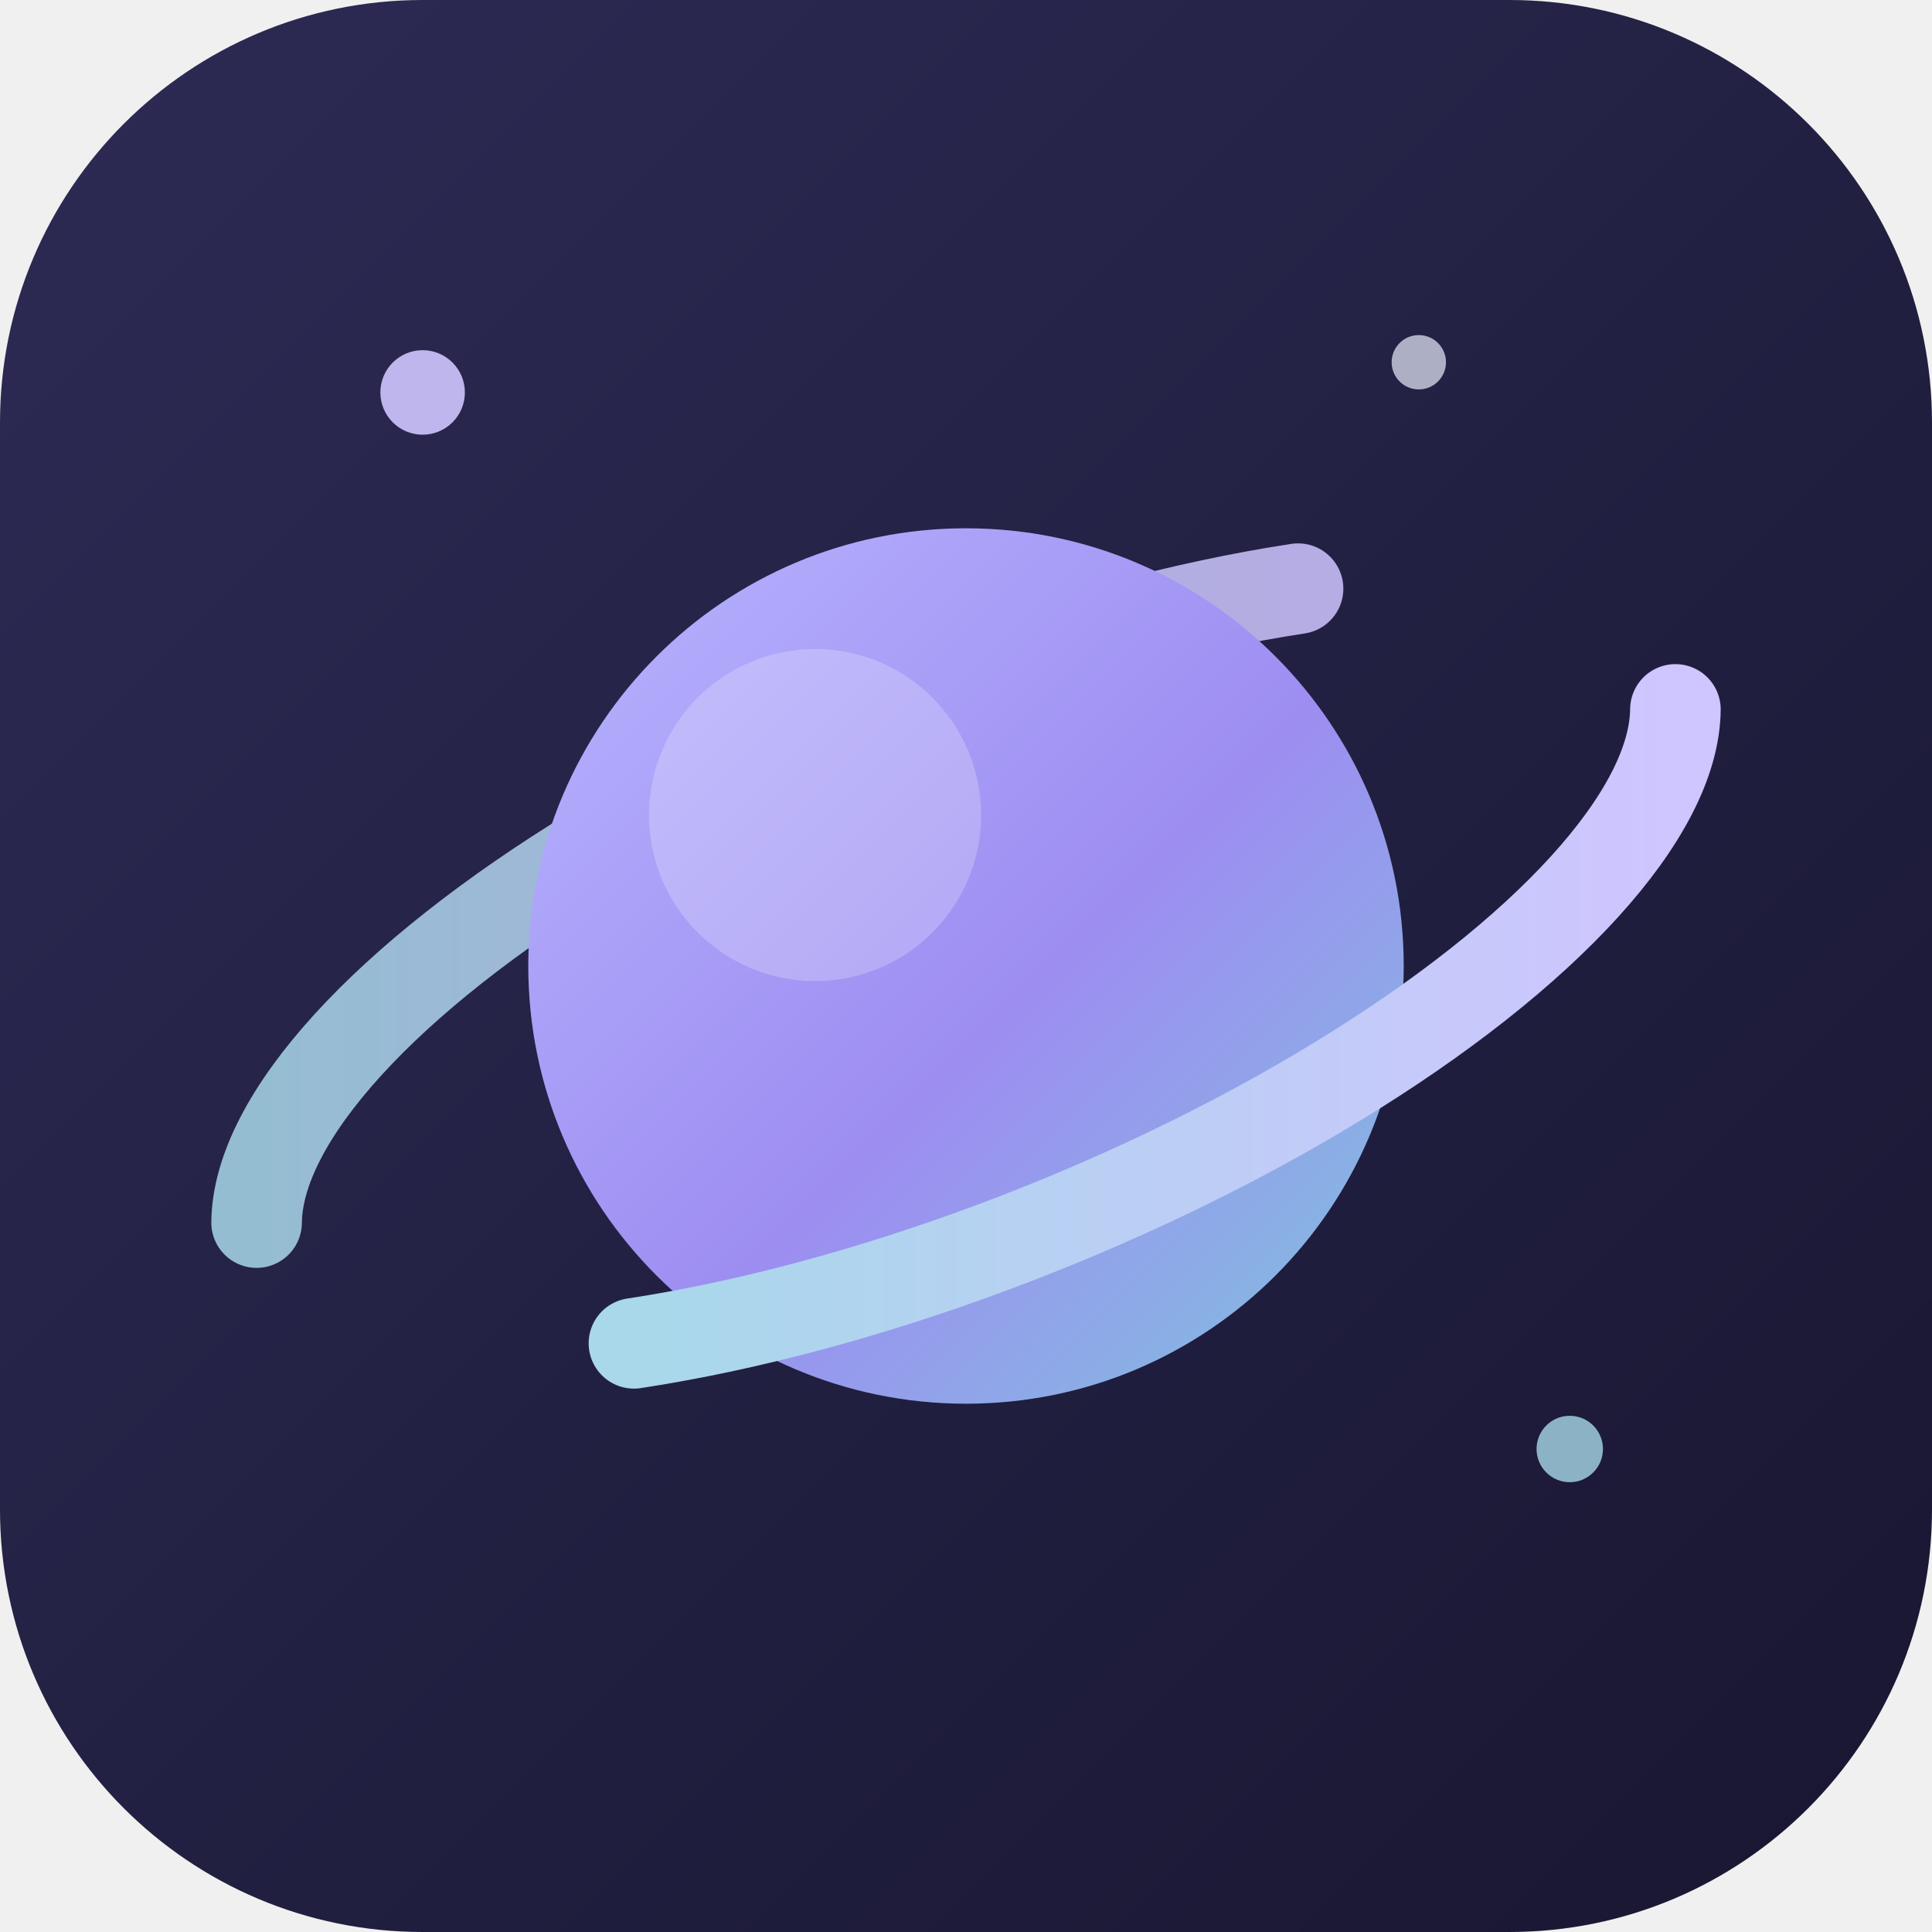
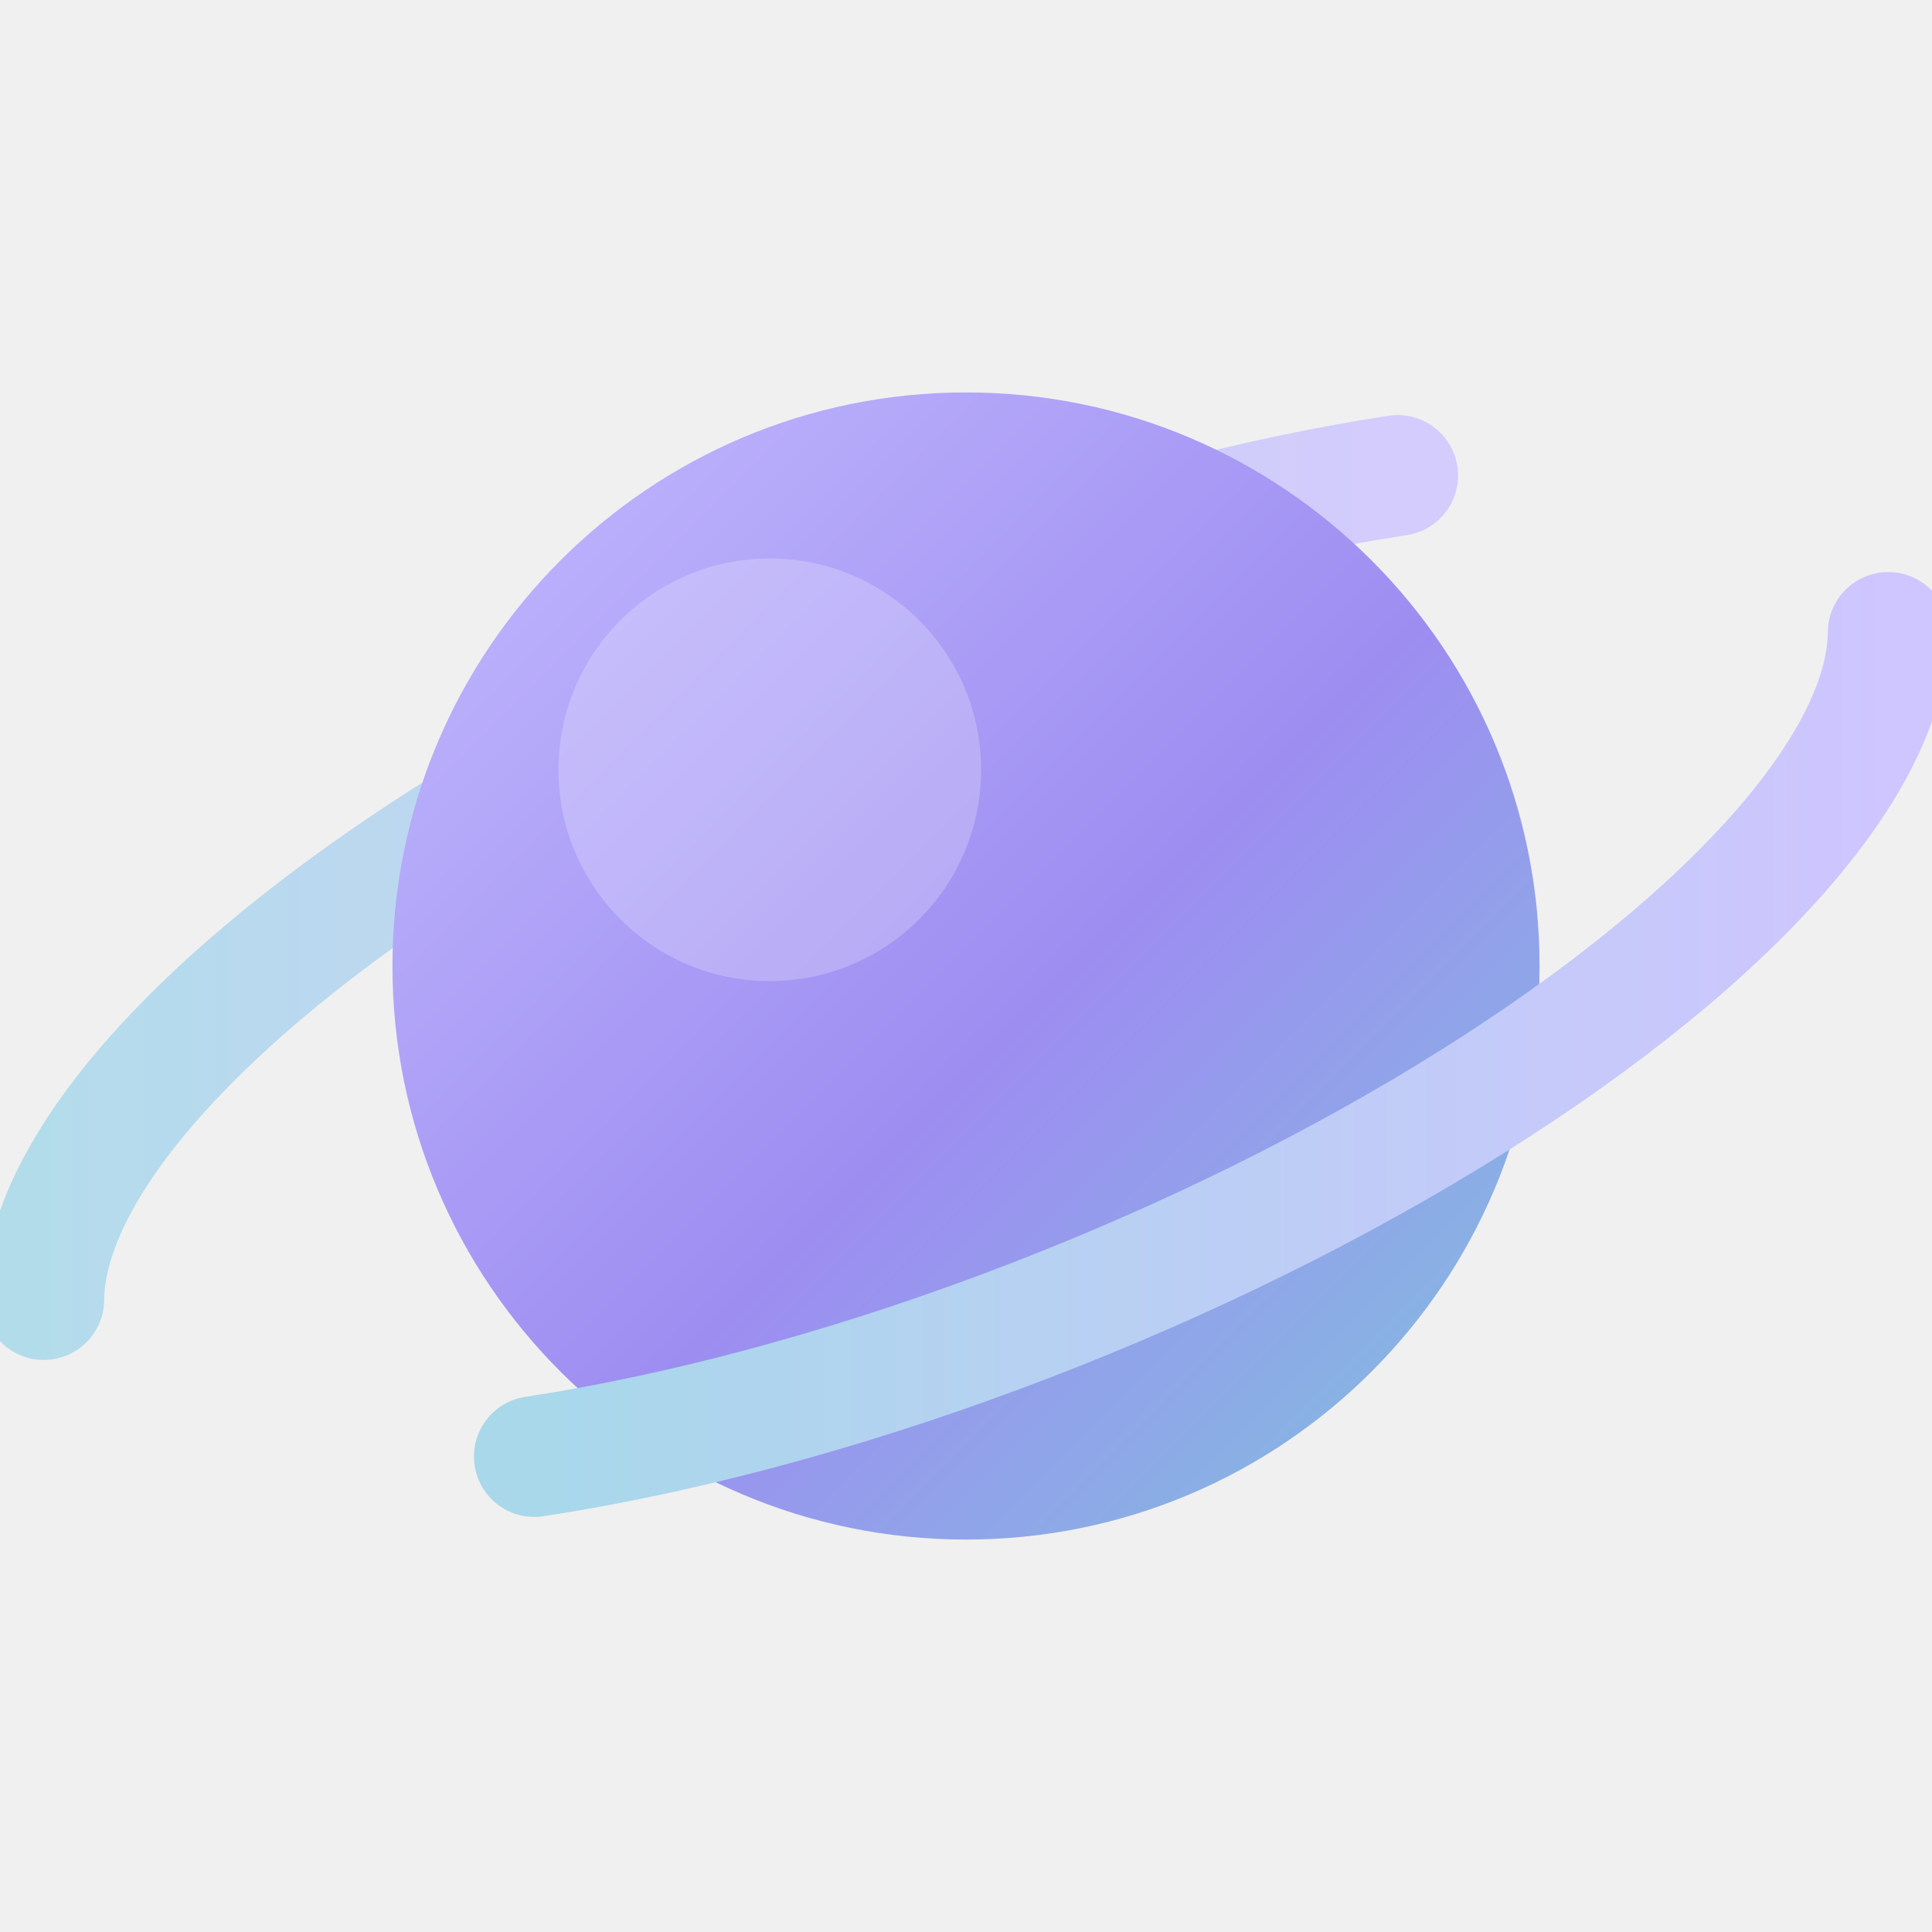
<svg xmlns="http://www.w3.org/2000/svg" viewBox="0 0 64 64">
  <defs>
-     <linearGradient id="bg" x1="0" y1="0" x2="1" y2="1">
-       <stop offset="0" stop-color="#2d2b55" />
-       <stop offset="1" stop-color="#181630" />
-     </linearGradient>
    <linearGradient id="planet" x1="0" y1="0" x2="1" y2="1">
-       <stop offset="0" stop-color="#b8b5ff" />
+       <stop offset="0" stop-color="#c4bbff" />
      <stop offset="0.55" stop-color="#9d8df1" />
      <stop offset="1" stop-color="#7fc3de" />
    </linearGradient>
    <linearGradient id="ring" x1="0" y1="0" x2="1" y2="0">
      <stop offset="0" stop-color="#a8d8ea" />
      <stop offset="1" stop-color="#cfc5ff" />
    </linearGradient>
  </defs>
-   <rect width="64" height="64" rx="14" fill="url(#bg)" />
-   <circle cx="14" cy="13" r="1.4" fill="#cfc5ff" opacity="0.9" />
-   <circle cx="52" cy="48" r="1.1" fill="#a8d8ea" opacity="0.8" />
-   <circle cx="47" cy="12" r="0.9" fill="#e8ecfb" opacity="0.7" />
-   <path d="M 8.5 40.5 A 26 9.5 -22 0 1 43 19.5" fill="none" stroke="url(#ring)" stroke-width="3" stroke-linecap="round" opacity="0.85" />
-   <circle cx="32" cy="32" r="14.5" fill="url(#planet)" />
-   <path d="M 55.5 23.5 A 26 9.5 -22 0 1 21 44.5" fill="none" stroke="url(#ring)" stroke-width="3" stroke-linecap="round" />
-   <circle cx="27" cy="27" r="5.5" fill="#ffffff" opacity="0.22" />
+   <path d="M 1.45 43.05 A 33.8 12.35 -22 0 1 46.3 15.75" fill="none" stroke="url(#ring)" stroke-width="4" stroke-linecap="round" opacity="0.85" />
+   <circle cx="32" cy="32" r="19" fill="url(#planet)" />
+   <path d="M 62.55 20.95 A 33.8 12.35 -22 0 1 17.7 48.25" fill="none" stroke="url(#ring)" stroke-width="4" stroke-linecap="round" />
+   <circle cx="25.5" cy="25.5" r="7" fill="#ffffff" opacity="0.22" />
</svg>
